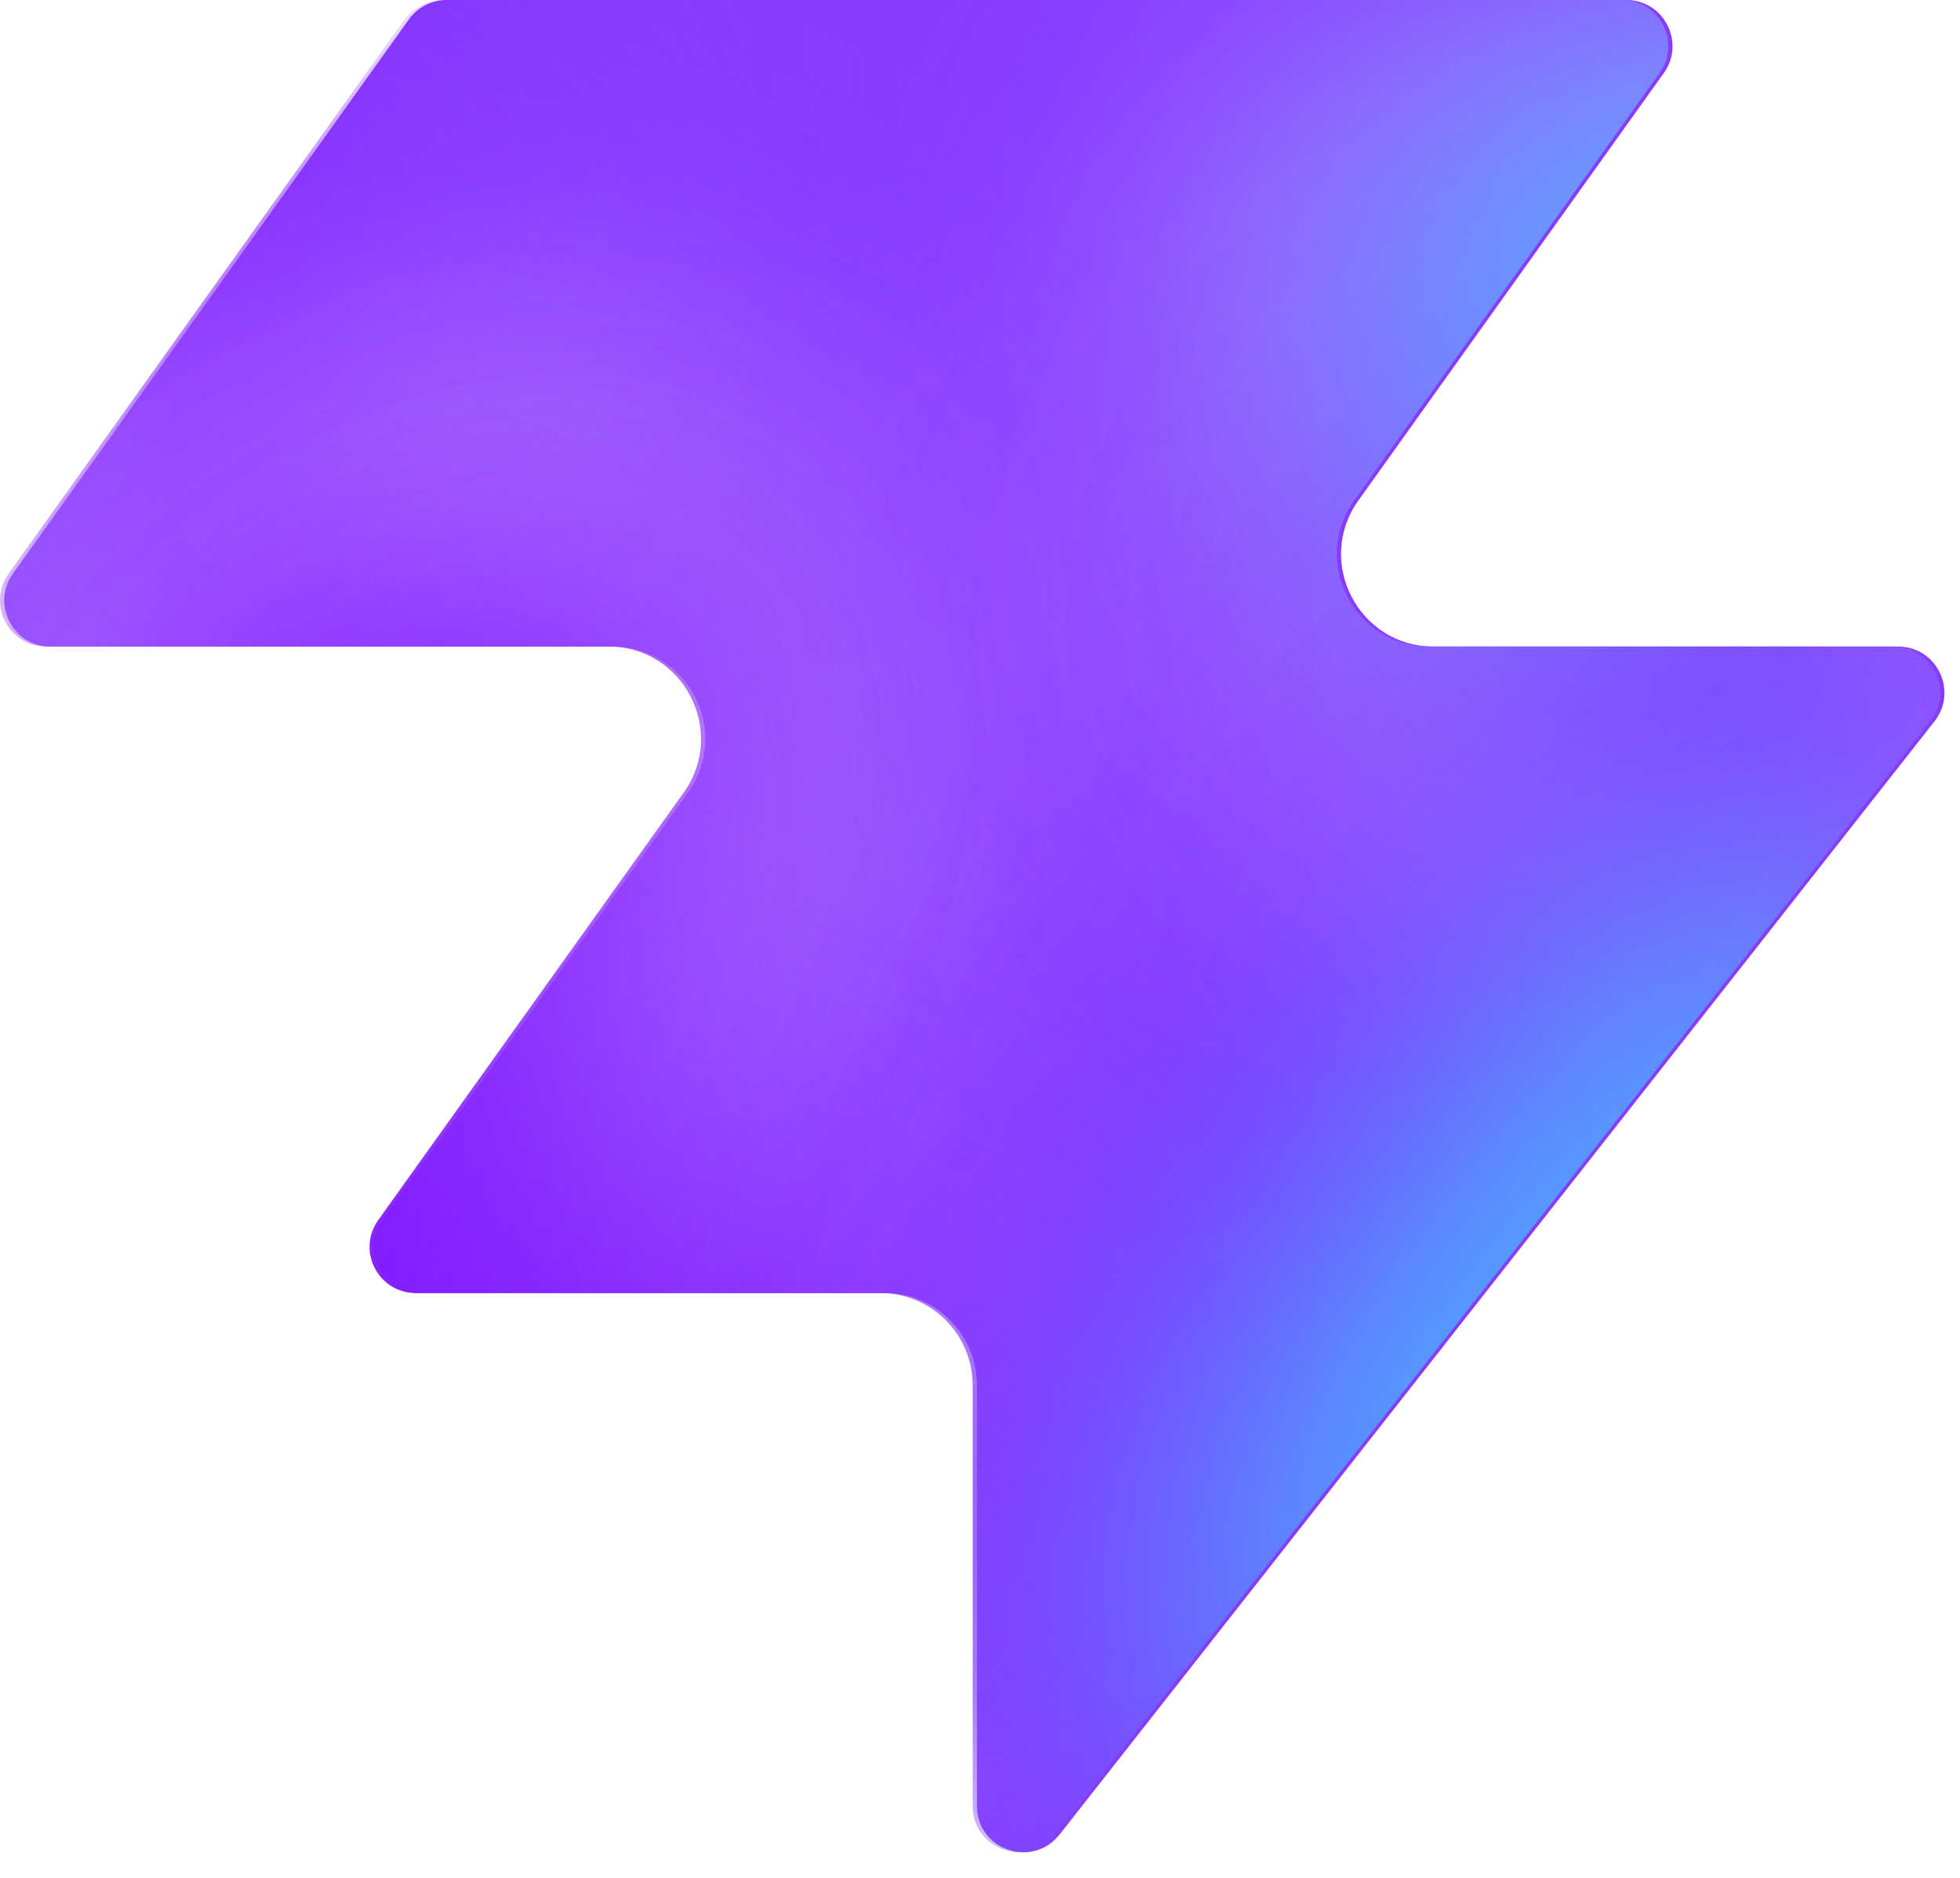
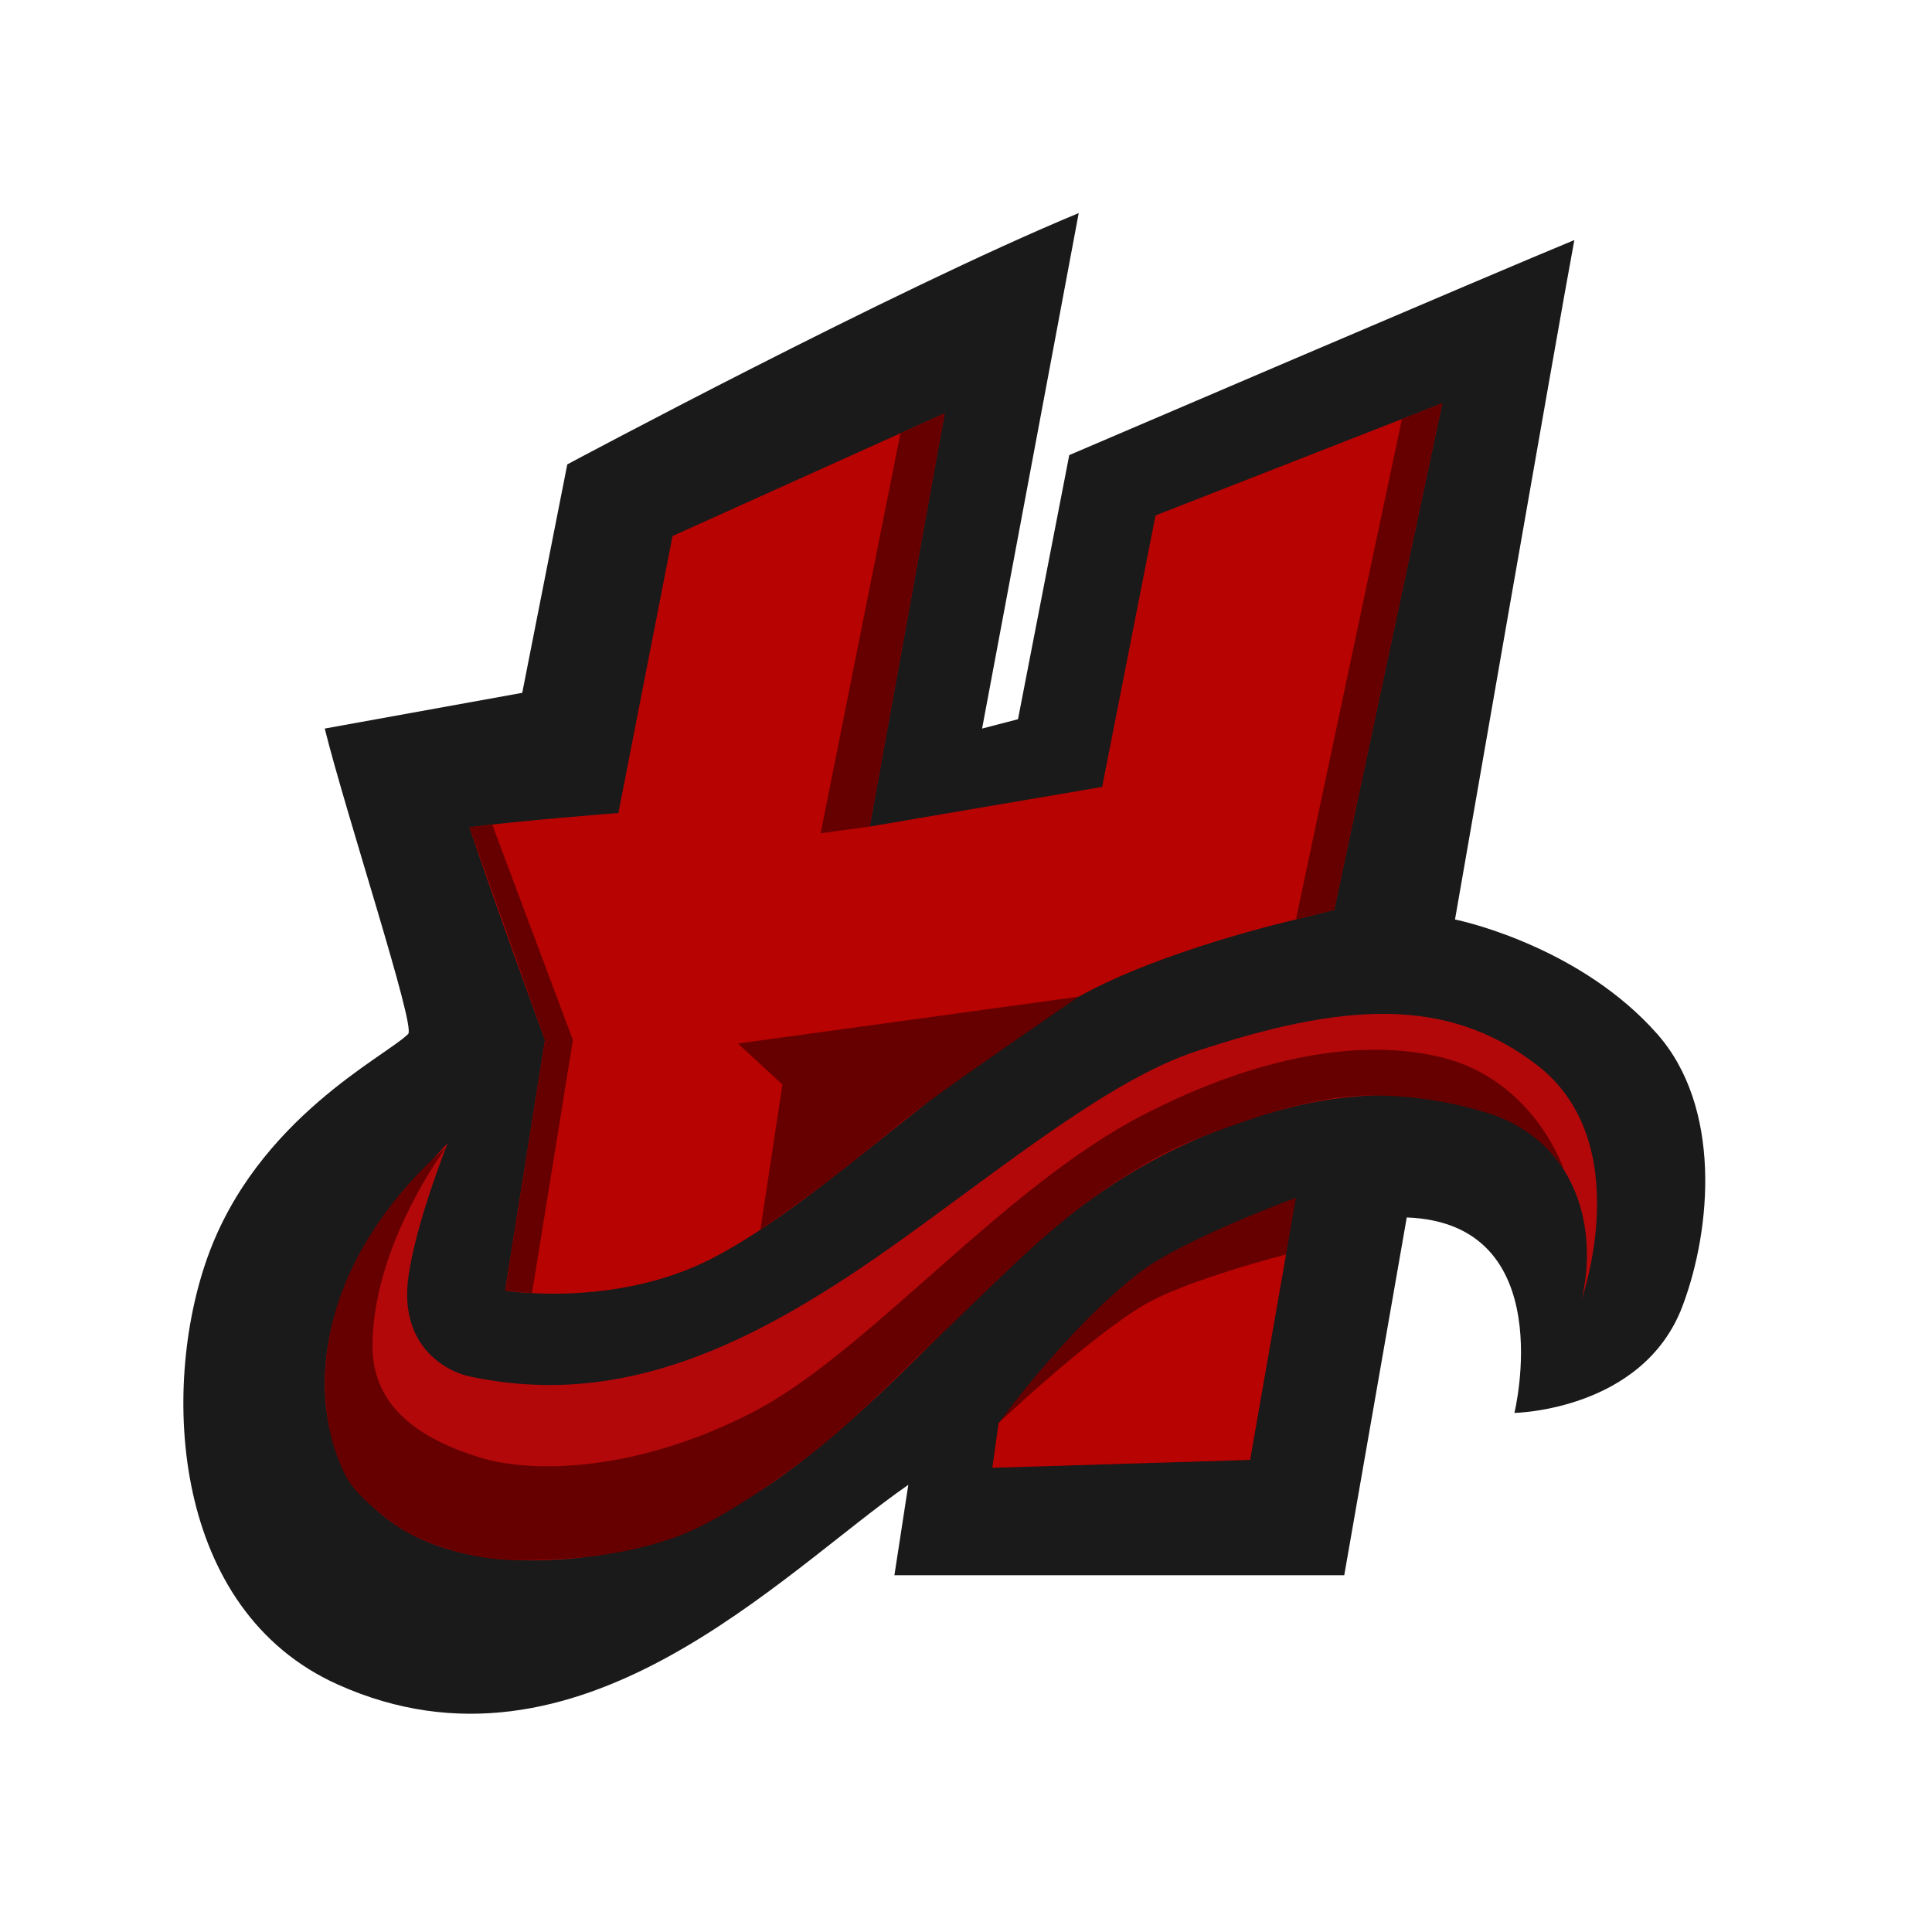
- <svg xmlns="http://www.w3.org/2000/svg" width="48" height="46" fill="none" viewBox="0 0 48 46">
-   <path fill="#863bff" d="M25.946 44.938c-.664.845-2.021.375-2.021-.698V33.937a2.26 2.26 0 0 0-2.262-2.262H10.287c-.92 0-1.456-1.04-.92-1.788l7.48-10.471c1.07-1.497 0-3.578-1.842-3.578H1.237c-.92 0-1.456-1.04-.92-1.788L10.013.474c.214-.297.556-.474.92-.474h28.894c.92 0 1.456 1.04.92 1.788l-7.48 10.471c-1.07 1.498 0 3.579 1.842 3.579h11.377c.943 0 1.473 1.088.89 1.83L25.947 44.94z" style="fill:#863bff;fill:color(display-p3 .525 .23 1);fill-opacity:1" />
-   <mask id="a" width="48" height="46" x="0" y="0" maskUnits="userSpaceOnUse" style="mask-type:alpha">
-     <path fill="#000" d="M25.842 44.938c-.664.844-2.021.375-2.021-.698V33.937a2.26 2.26 0 0 0-2.262-2.262H10.183c-.92 0-1.456-1.04-.92-1.788l7.48-10.471c1.07-1.498 0-3.579-1.842-3.579H1.133c-.92 0-1.456-1.04-.92-1.787L9.91.473c.214-.297.556-.474.92-.474h28.894c.92 0 1.456 1.04.92 1.788l-7.48 10.471c-1.07 1.498 0 3.578 1.842 3.578h11.377c.943 0 1.473 1.088.89 1.832L25.843 44.94z" style="fill:#000;fill-opacity:1" />
-   </mask>
-   <g mask="url(#a)">
-     <g filter="url(#b)">
-       <ellipse cx="5.508" cy="14.704" fill="#ede6ff" rx="5.508" ry="14.704" style="fill:#ede6ff;fill:color(display-p3 .927 .903 1);fill-opacity:1" transform="matrix(.00324 1 1 -.00324 -4.47 31.516)" />
-     </g>
-     <g filter="url(#c)">
-       <ellipse cx="10.399" cy="29.851" fill="#ede6ff" rx="10.399" ry="29.851" style="fill:#ede6ff;fill:color(display-p3 .927 .903 1);fill-opacity:1" transform="matrix(.00324 1 1 -.00324 -39.328 7.883)" />
-     </g>
-     <g filter="url(#d)">
-       <ellipse cx="5.508" cy="30.487" fill="#7e14ff" rx="5.508" ry="30.487" style="fill:#7e14ff;fill:color(display-p3 .492 .077 1);fill-opacity:1" transform="rotate(89.814 -25.913 -14.639)scale(1 -1)" />
-     </g>
-     <g filter="url(#e)">
-       <ellipse cx="5.508" cy="30.599" fill="#7e14ff" rx="5.508" ry="30.599" style="fill:#7e14ff;fill:color(display-p3 .492 .077 1);fill-opacity:1" transform="rotate(89.814 -32.644 -3.334)scale(1 -1)" />
-     </g>
-     <g filter="url(#f)">
-       <ellipse cx="5.508" cy="30.599" fill="#7e14ff" rx="5.508" ry="30.599" style="fill:#7e14ff;fill:color(display-p3 .492 .077 1);fill-opacity:1" transform="matrix(.00324 1 1 -.00324 -34.34 30.47)" />
-     </g>
-     <g filter="url(#g)">
-       <ellipse cx="14.072" cy="22.078" fill="#ede6ff" rx="14.072" ry="22.078" style="fill:#ede6ff;fill:color(display-p3 .927 .903 1);fill-opacity:1" transform="rotate(93.35 24.506 48.493)scale(-1 1)" />
-     </g>
-     <g filter="url(#h)">
-       <ellipse cx="3.47" cy="21.501" fill="#7e14ff" rx="3.47" ry="21.501" style="fill:#7e14ff;fill:color(display-p3 .492 .077 1);fill-opacity:1" transform="rotate(89.009 28.708 47.59)scale(-1 1)" />
-     </g>
-     <g filter="url(#i)">
-       <ellipse cx="3.47" cy="21.501" fill="#7e14ff" rx="3.47" ry="21.501" style="fill:#7e14ff;fill:color(display-p3 .492 .077 1);fill-opacity:1" transform="rotate(89.009 28.708 47.59)scale(-1 1)" />
-     </g>
-     <g filter="url(#j)">
-       <ellipse cx=".387" cy="8.972" fill="#7e14ff" rx="4.407" ry="29.108" style="fill:#7e14ff;fill:color(display-p3 .492 .077 1);fill-opacity:1" transform="rotate(39.51 .387 8.972)" />
-     </g>
-     <g filter="url(#k)">
-       <ellipse cx="47.523" cy="-6.092" fill="#7e14ff" rx="4.407" ry="29.108" style="fill:#7e14ff;fill:color(display-p3 .492 .077 1);fill-opacity:1" transform="rotate(37.892 47.523 -6.092)" />
-     </g>
-     <g filter="url(#l)">
-       <ellipse cx="41.412" cy="6.333" fill="#47bfff" rx="5.971" ry="9.665" style="fill:#47bfff;fill:color(display-p3 .28 .748 1);fill-opacity:1" transform="rotate(37.892 41.412 6.333)" />
-     </g>
-     <g filter="url(#m)">
-       <ellipse cx="-1.879" cy="38.332" fill="#7e14ff" rx="4.407" ry="29.108" style="fill:#7e14ff;fill:color(display-p3 .492 .077 1);fill-opacity:1" transform="rotate(37.892 -1.88 38.332)" />
-     </g>
-     <g filter="url(#n)">
-       <ellipse cx="-1.879" cy="38.332" fill="#7e14ff" rx="4.407" ry="29.108" style="fill:#7e14ff;fill:color(display-p3 .492 .077 1);fill-opacity:1" transform="rotate(37.892 -1.88 38.332)" />
-     </g>
-     <g filter="url(#o)">
-       <ellipse cx="35.651" cy="29.907" fill="#7e14ff" rx="4.407" ry="29.108" style="fill:#7e14ff;fill:color(display-p3 .492 .077 1);fill-opacity:1" transform="rotate(37.892 35.651 29.907)" />
-     </g>
-     <g filter="url(#p)">
-       <ellipse cx="38.418" cy="32.4" fill="#47bfff" rx="5.971" ry="15.297" style="fill:#47bfff;fill:color(display-p3 .28 .748 1);fill-opacity:1" transform="rotate(37.892 38.418 32.4)" />
+ <svg xmlns="http://www.w3.org/2000/svg" viewBox="0 0 1000 1000">
+   <defs>
+     <style>
+       .cls-1{fill:#1a1a1a}
+       .cls-2{fill:#660000}
+       .cls-3{fill:#b70302}
+       .cls-4{fill:#b3080a}
+     </style>
+   </defs>
+   <g id="Layer_1" data-name="Layer 1">
+     <g id="logo">
+       <path d="M728.133 630.153 L695.785 815.326 L462.947 815.326 L470.142 768.541 C404.269 814.18 299.379 927.7 174.958 871.965 C88.869 833.401 83.038 719.096 107.347 650.939 C133.057 578.852 199.856 546.734 211.286 535.151 C215.234 531.15 179.103 421.421 168.084 377.098 L270.308 358.604 L293.622 240.373 C293.622 240.373 462.1 150.173 558.344 110.29 L508.329 377.098 L526.909 372.269 L553.447 235.557 C553.447 235.557 776.994 139.806 814.879 124.255 C806.513 168.865 753.108 475.926 753.108 475.926 C760.399 477.419 819.142 491.422 857.744 535.151 C891.122 572.961 886.03 635.764 870.879 675.988 C850.46 730.199 783.857 731.317 783.857 731.317 C783.857 731.317 807.943 633.087 728.133 630.153 Z" class="cls-1" />
+       <path d="M670.756 619.977 L647.044 755.618 L513.66 759.711 L516.905 736.518 C516.905 736.518 553.303 686.326 590.465 658.176 C612.958 641.138 670.756 619.977 670.756 619.977 Z" class="cls-2" />
+       <path d="M320.074 420.817 L348.103 277.451 L488.975 213.928 L450.154 427.822 L570.479 407.317 L598.086 266.797 L746.544 208.728 L690.563 470.992 C683.961 472.637 677.358 474.281 670.756 475.926 C670.756 475.926 601.977 491.511 558.344 515.882 C492.166 552.846 424.999 622.43 368.331 651.462 C317.949 677.275 261.452 667.991 261.452 667.991 L282.061 538.327 C282.061 538.327 257.209 470.649 242.973 428.187 C268.145 424.814 320.074 420.817 320.074 420.817 Z" class="cls-3" />
+       <path d="M231.732 591.658 C231.732 591.658 215.384 632.402 211.411 660.7 C206.289 697.178 231.497 709.979 242.973 712.428 C321.83 729.255 389.781 696.783 466.492 641.752 C521.942 601.971 574.939 558.832 618.778 544.27 C694.71 519.047 748.65 515.224 795.504 551.245 C847.717 591.385 818.474 673.116 818.474 673.116 C818.474 673.116 831.514 629.266 802.406 596.03 C772.308 561.664 709.574 563.137 670.756 572.49 C606.016 588.09 559.412 619.011 511.601 666.102 C450.67 726.115 391.563 793.072 309.641 805.027 C252.245 813.403 213.376 801.146 191.108 777.901 C161.418 746.909 161.236 696.384 185.992 649.182 C196.698 628.77 231.732 591.658 231.732 591.658 Z" class="cls-4" />
+       <path d="M488.975 213.928 L466.064 224.259 L424.757 431.304 L450.154 427.822 Z" class="cls-2" />
+       <path d="M558.344 515.882 C558.344 515.882 504.975 552.351 478.902 571.441 C465.769 581.057 447.878 596.491 431.145 609.254 C411.204 624.463 393.562 636.53 393.562 636.53 L404.99 561.346 L381.94 540.125 Z" class="cls-2" />
+       <path d="M261.452 667.991 L275.369 669.319 L296.549 538.327 L254.768 426.761 L242.973 428.187 L282.061 538.327 C282.061 538.327 275.784 577.82 269.172 619.419 C266.985 633.179 264.756 647.204 262.713 660.062 C262.284 662.756 262.115 665.454 261.452 667.991 Z" class="cls-2" />
+       <path d="M230.809 594.012 C230.809 594.012 192.392 645.143 192.842 697.432 C193.109 728.448 217.619 744.837 248.036 754.288 C277.101 763.319 331.279 761.043 389.586 730.972 C449.296 700.179 518.456 614.717 592.208 576.79 C650.242 546.946 704.51 536.877 746.544 547.376 C794.562 559.37 809.652 605.814 809.652 605.814 C809.652 605.814 798.664 585.19 770.351 576.206 C754.941 571.316 733.316 566.899 709.222 567.021 C680.114 567.168 649.851 578.049 623.131 587.975 C600.391 596.422 579.191 610.263 564.834 620.658 C536.46 641.202 510.686 668.57 482.76 694.823 C461.423 714.881 440.418 737.142 417.6 754.288 C392.347 773.264 368.509 788.94 349.069 795.835 C321.812 805.501 294.152 807.567 267.539 807.505 C249.387 807.463 231.513 802.741 216.18 795.835 C208.465 792.36 202.181 787.652 196.557 783.079 C189.22 777.113 182.615 770.862 179.146 764.285 C173.977 754.482 170.477 742.751 169.079 730.972 C159.47 650.008 230.809 594.012 230.809 594.012 Z" class="cls-2" />
+       <path d="M670.756 475.926 L725.622 216.912 L746.544 208.728 L690.563 470.992 Z" class="cls-2" />
+       <path d="M516.905 736.518 C516.905 736.518 564.323 691.771 592.208 675.425 C614.612 662.292 665.622 649.344 665.622 649.344 L647.044 755.618 L513.66 759.711 Z" class="cls-3" />
    </g>
  </g>
-   <defs>
-     <filter id="b" width="60.045" height="41.654" x="-19.77" y="16.149" color-interpolation-filters="sRGB" filterUnits="userSpaceOnUse">
-       <feFlood flood-opacity="0" result="BackgroundImageFix" />
-       <feBlend in="SourceGraphic" in2="BackgroundImageFix" result="shape" />
-       <feGaussianBlur result="effect1_foregroundBlur_2002_17158" stdDeviation="7.659" />
-     </filter>
-     <filter id="c" width="90.34" height="51.437" x="-54.613" y="-7.533" color-interpolation-filters="sRGB" filterUnits="userSpaceOnUse">
-       <feFlood flood-opacity="0" result="BackgroundImageFix" />
-       <feBlend in="SourceGraphic" in2="BackgroundImageFix" result="shape" />
-       <feGaussianBlur result="effect1_foregroundBlur_2002_17158" stdDeviation="7.659" />
-     </filter>
-     <filter id="d" width="79.355" height="29.4" x="-49.64" y="2.03" color-interpolation-filters="sRGB" filterUnits="userSpaceOnUse">
-       <feFlood flood-opacity="0" result="BackgroundImageFix" />
-       <feBlend in="SourceGraphic" in2="BackgroundImageFix" result="shape" />
-       <feGaussianBlur result="effect1_foregroundBlur_2002_17158" stdDeviation="4.596" />
-     </filter>
-     <filter id="e" width="79.579" height="29.4" x="-45.045" y="20.029" color-interpolation-filters="sRGB" filterUnits="userSpaceOnUse">
-       <feFlood flood-opacity="0" result="BackgroundImageFix" />
-       <feBlend in="SourceGraphic" in2="BackgroundImageFix" result="shape" />
-       <feGaussianBlur result="effect1_foregroundBlur_2002_17158" stdDeviation="4.596" />
-     </filter>
-     <filter id="f" width="79.579" height="29.4" x="-43.513" y="21.178" color-interpolation-filters="sRGB" filterUnits="userSpaceOnUse">
-       <feFlood flood-opacity="0" result="BackgroundImageFix" />
-       <feBlend in="SourceGraphic" in2="BackgroundImageFix" result="shape" />
-       <feGaussianBlur result="effect1_foregroundBlur_2002_17158" stdDeviation="4.596" />
-     </filter>
-     <filter id="g" width="74.749" height="58.852" x="15.756" y="-17.901" color-interpolation-filters="sRGB" filterUnits="userSpaceOnUse">
-       <feFlood flood-opacity="0" result="BackgroundImageFix" />
-       <feBlend in="SourceGraphic" in2="BackgroundImageFix" result="shape" />
-       <feGaussianBlur result="effect1_foregroundBlur_2002_17158" stdDeviation="7.659" />
-     </filter>
-     <filter id="h" width="61.377" height="25.362" x="23.548" y="2.284" color-interpolation-filters="sRGB" filterUnits="userSpaceOnUse">
-       <feFlood flood-opacity="0" result="BackgroundImageFix" />
-       <feBlend in="SourceGraphic" in2="BackgroundImageFix" result="shape" />
-       <feGaussianBlur result="effect1_foregroundBlur_2002_17158" stdDeviation="4.596" />
-     </filter>
-     <filter id="i" width="61.377" height="25.362" x="23.548" y="2.284" color-interpolation-filters="sRGB" filterUnits="userSpaceOnUse">
-       <feFlood flood-opacity="0" result="BackgroundImageFix" />
-       <feBlend in="SourceGraphic" in2="BackgroundImageFix" result="shape" />
-       <feGaussianBlur result="effect1_foregroundBlur_2002_17158" stdDeviation="4.596" />
-     </filter>
-     <filter id="j" width="56.045" height="63.649" x="-27.636" y="-22.853" color-interpolation-filters="sRGB" filterUnits="userSpaceOnUse">
-       <feFlood flood-opacity="0" result="BackgroundImageFix" />
-       <feBlend in="SourceGraphic" in2="BackgroundImageFix" result="shape" />
-       <feGaussianBlur result="effect1_foregroundBlur_2002_17158" stdDeviation="4.596" />
-     </filter>
-     <filter id="k" width="54.814" height="64.646" x="20.116" y="-38.415" color-interpolation-filters="sRGB" filterUnits="userSpaceOnUse">
-       <feFlood flood-opacity="0" result="BackgroundImageFix" />
-       <feBlend in="SourceGraphic" in2="BackgroundImageFix" result="shape" />
-       <feGaussianBlur result="effect1_foregroundBlur_2002_17158" stdDeviation="4.596" />
-     </filter>
-     <filter id="l" width="33.541" height="35.313" x="24.641" y="-11.323" color-interpolation-filters="sRGB" filterUnits="userSpaceOnUse">
-       <feFlood flood-opacity="0" result="BackgroundImageFix" />
-       <feBlend in="SourceGraphic" in2="BackgroundImageFix" result="shape" />
-       <feGaussianBlur result="effect1_foregroundBlur_2002_17158" stdDeviation="4.596" />
-     </filter>
-     <filter id="m" width="54.814" height="64.646" x="-29.286" y="6.009" color-interpolation-filters="sRGB" filterUnits="userSpaceOnUse">
-       <feFlood flood-opacity="0" result="BackgroundImageFix" />
-       <feBlend in="SourceGraphic" in2="BackgroundImageFix" result="shape" />
-       <feGaussianBlur result="effect1_foregroundBlur_2002_17158" stdDeviation="4.596" />
-     </filter>
-     <filter id="n" width="54.814" height="64.646" x="-29.286" y="6.009" color-interpolation-filters="sRGB" filterUnits="userSpaceOnUse">
-       <feFlood flood-opacity="0" result="BackgroundImageFix" />
-       <feBlend in="SourceGraphic" in2="BackgroundImageFix" result="shape" />
-       <feGaussianBlur result="effect1_foregroundBlur_2002_17158" stdDeviation="4.596" />
-     </filter>
-     <filter id="o" width="54.814" height="64.646" x="8.244" y="-2.416" color-interpolation-filters="sRGB" filterUnits="userSpaceOnUse">
-       <feFlood flood-opacity="0" result="BackgroundImageFix" />
-       <feBlend in="SourceGraphic" in2="BackgroundImageFix" result="shape" />
-       <feGaussianBlur result="effect1_foregroundBlur_2002_17158" stdDeviation="4.596" />
-     </filter>
-     <filter id="p" width="39.409" height="43.623" x="18.713" y="10.588" color-interpolation-filters="sRGB" filterUnits="userSpaceOnUse">
-       <feFlood flood-opacity="0" result="BackgroundImageFix" />
-       <feBlend in="SourceGraphic" in2="BackgroundImageFix" result="shape" />
-       <feGaussianBlur result="effect1_foregroundBlur_2002_17158" stdDeviation="4.596" />
-     </filter>
-   </defs>
</svg>
